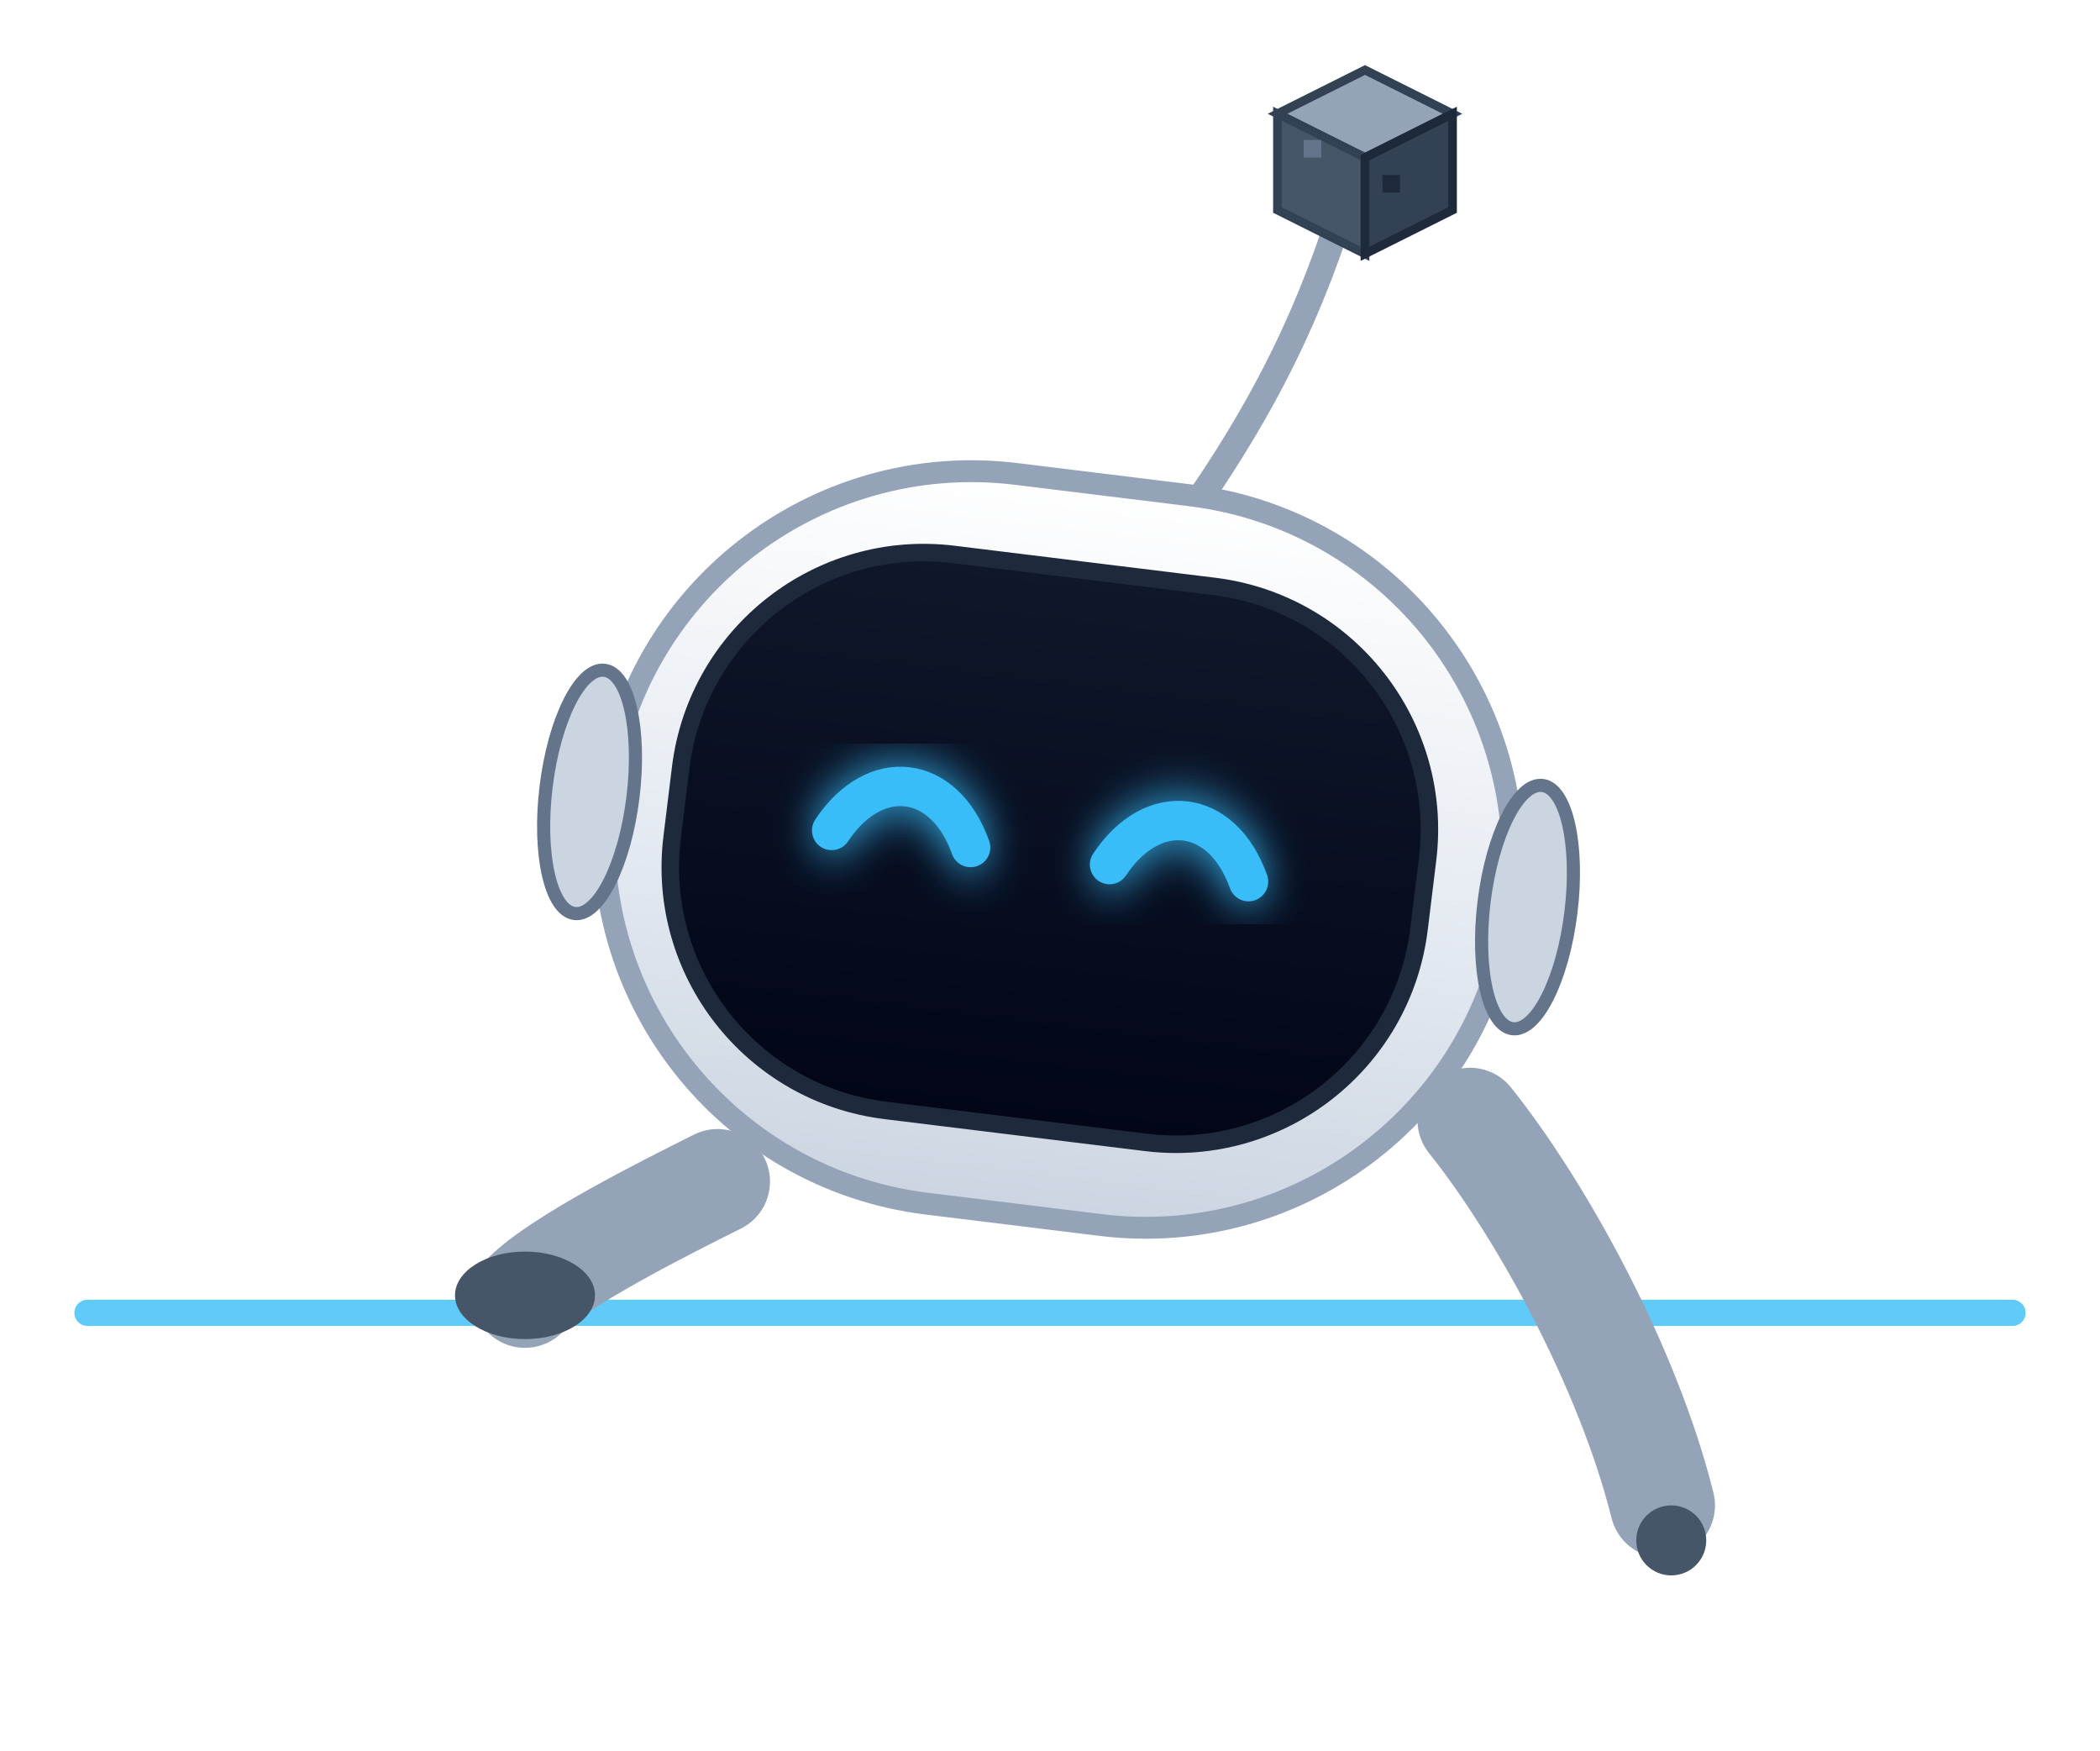
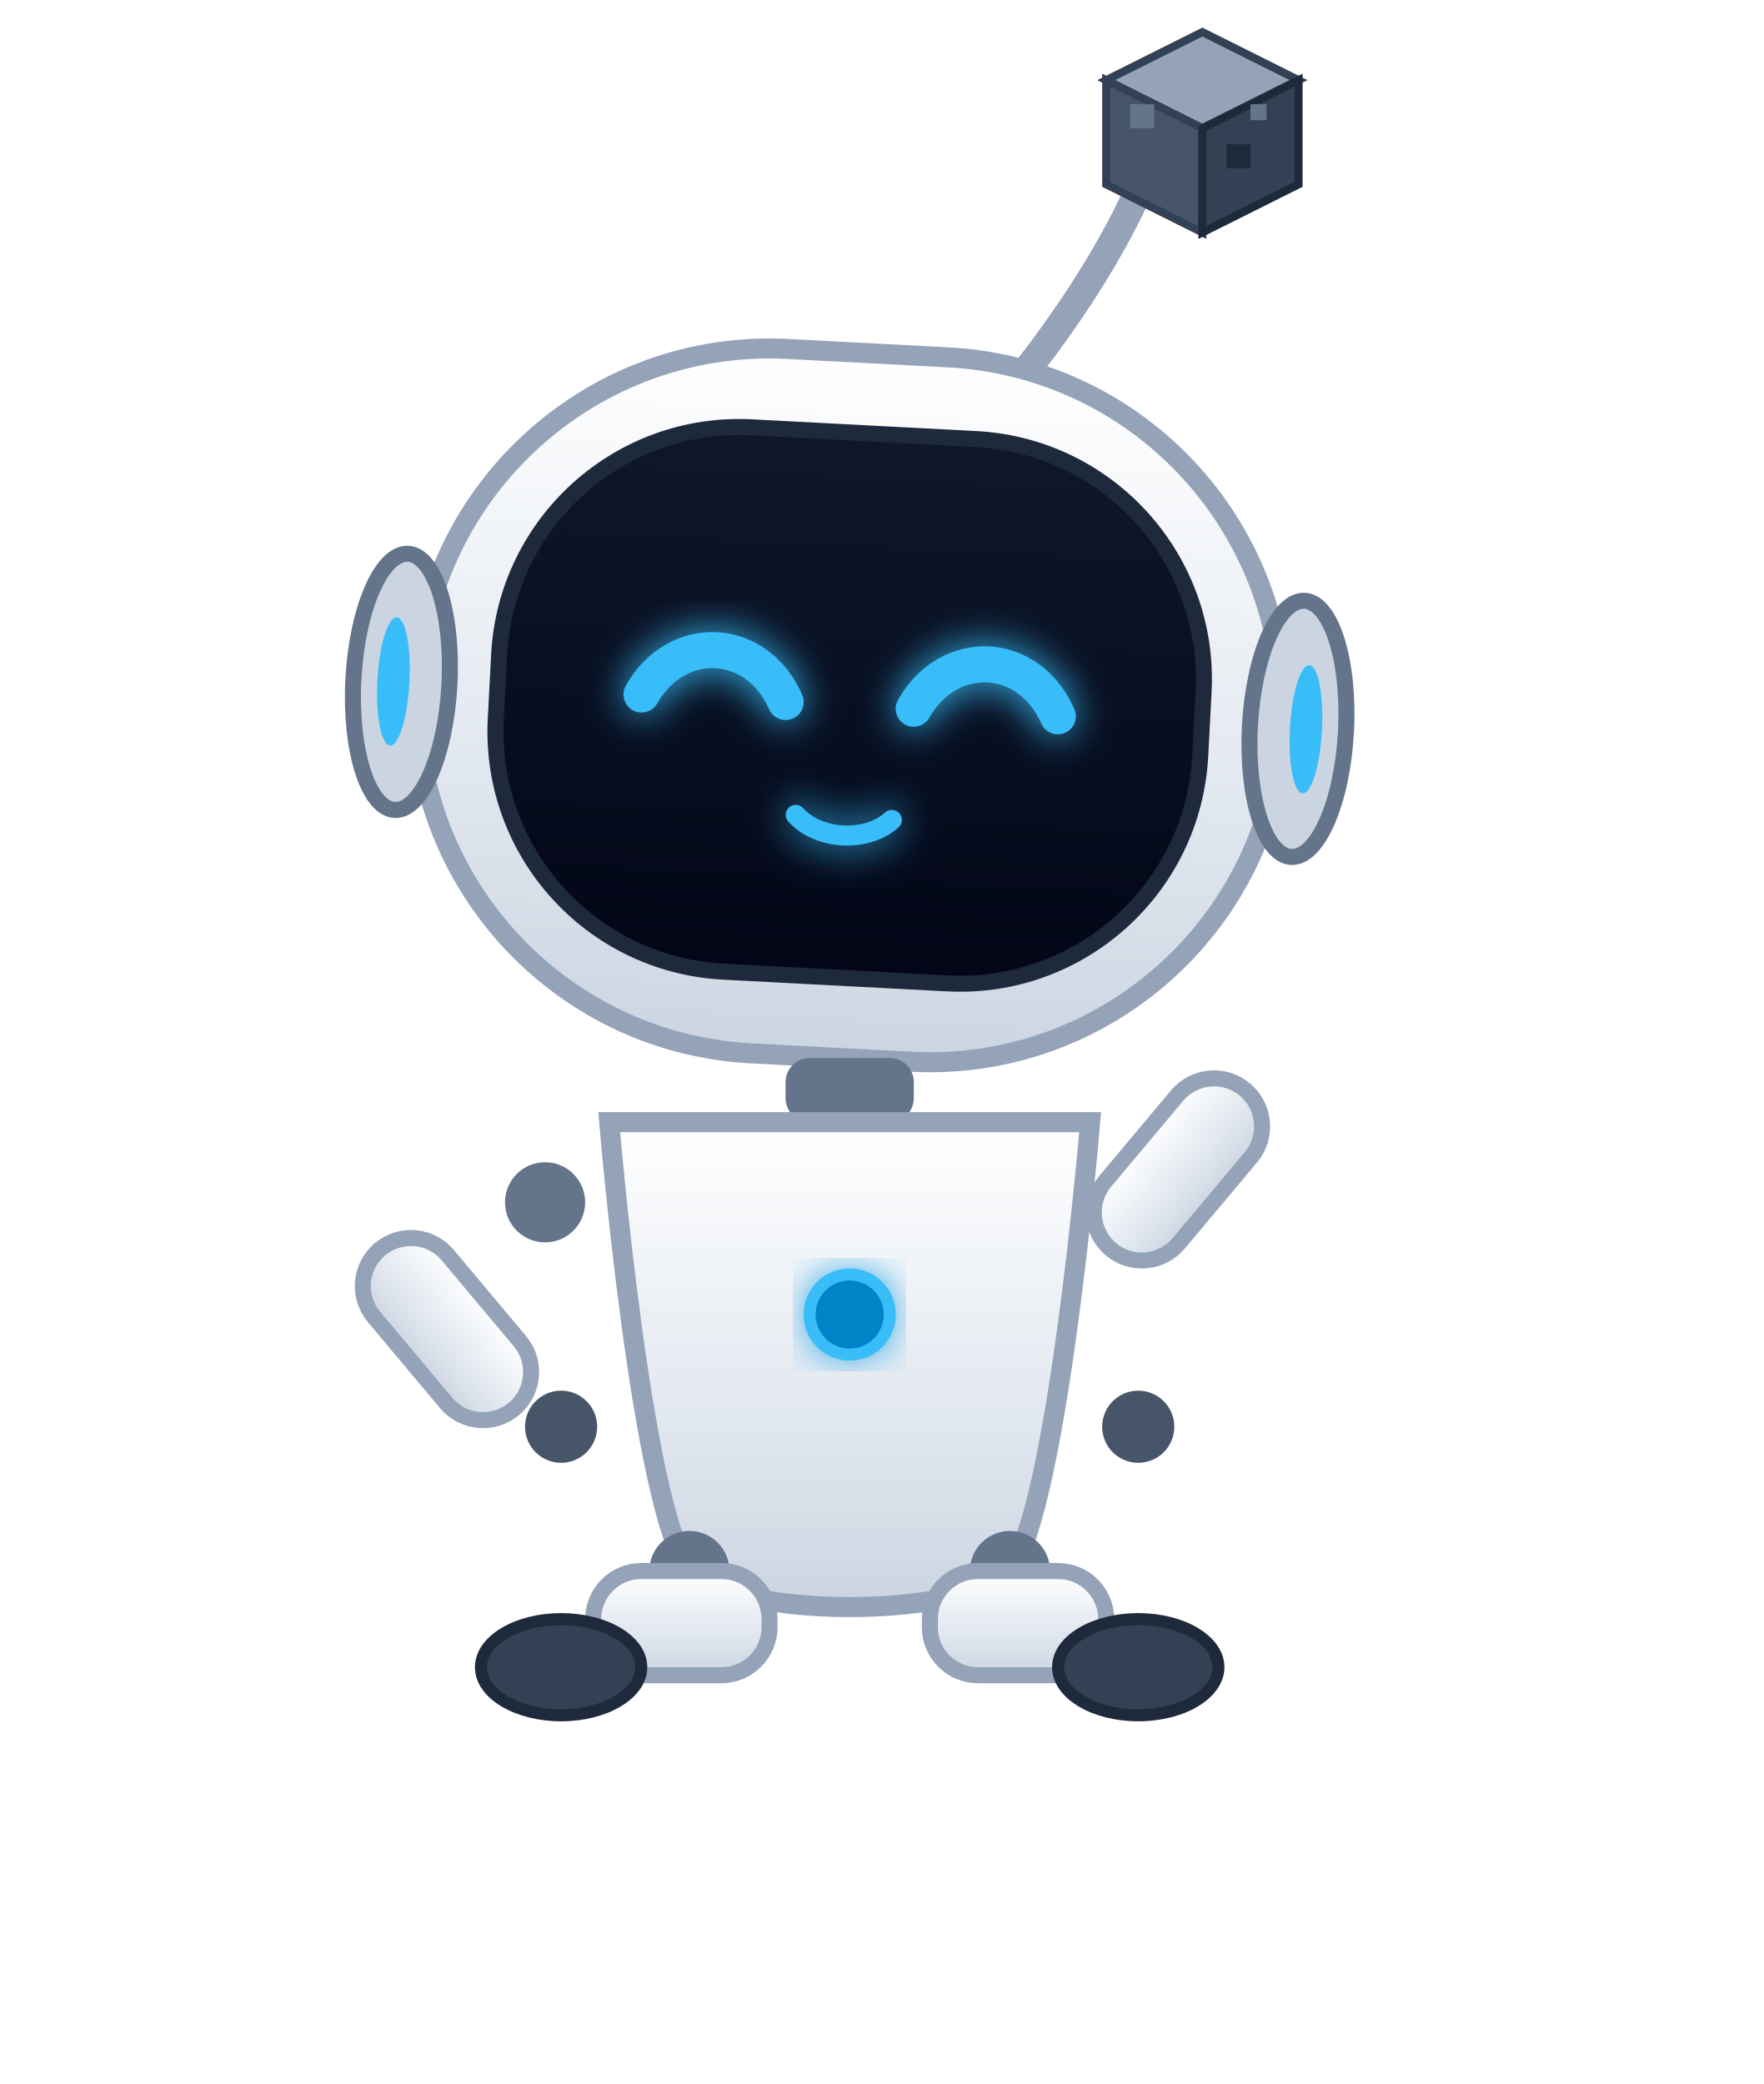
- <svg xmlns="http://www.w3.org/2000/svg" width="240" height="200" viewBox="0 0 240 200" fill="none">
+ <svg xmlns="http://www.w3.org/2000/svg" width="220" height="260" viewBox="0 0 220 260" fill="none">
  <defs>
    <linearGradient id="bodyGradPeep" x1="0" y1="0" x2="0" y2="1">
      <stop offset="0%" stop-color="#ffffff" />
      <stop offset="60%" stop-color="#e2e8f0" />
      <stop offset="100%" stop-color="#cbd5e1" />
    </linearGradient>
    <linearGradient id="screenGradPeep" x1="0" y1="0" x2="0" y2="1">
      <stop offset="0%" stop-color="#0f172a" />
      <stop offset="100%" stop-color="#020617" />
    </linearGradient>
    <filter id="eyeGlowPeep" x="-20%" y="-20%" width="140%" height="140%">
      <feGaussianBlur stdDeviation="2.5" result="blur" />
      <feMerge>
        <feMergeNode in="blur" />
        <feMergeNode in="SourceGraphic" />
      </feMerge>
    </filter>
  </defs>
-   <line x1="10" y1="150" x2="230" y2="150" stroke="#38bdf8" stroke-width="3" stroke-linecap="round" opacity="0.8" />
-   <path d="M135 60 C 145 46, 150 35, 154 22" stroke="#94a3b8" stroke-width="3" stroke-linecap="round" />
-   <g transform="translate(146, 8)">
-     <polygon points="10,0 20,5 10,10 0,5" fill="#94a3b8" stroke="#334155" stroke-width="1" />
-     <polygon points="0,5 10,10 10,21 0,16" fill="#475569" stroke="#334155" stroke-width="1" />
-     <polygon points="10,10 20,5 20,16 10,21" fill="#334155" stroke="#1e293b" stroke-width="1" />
-     <rect x="3" y="8" width="2" height="2" fill="#64748b" />
-     <rect x="12" y="12" width="2" height="2" fill="#1e293b" />
+   <path d="M125 50 C 135 38, 142 26, 145 16" stroke="#94a3b8" stroke-width="3.5" stroke-linecap="round" />
+   <g transform="translate(138, 4)">
+     <polygon points="12,0 24,6 12,12 0,6" fill="#94a3b8" stroke="#334155" stroke-width="1" />
+     <polygon points="0,6 12,12 12,25 0,19" fill="#475569" stroke="#334155" stroke-width="1" />
+     <polygon points="12,12 24,6 24,19 12,25" fill="#334155" stroke="#1e293b" stroke-width="1" />
+     <rect x="3" y="9" width="3" height="3" fill="#64748b" />
+     <rect x="15" y="14" width="3" height="3" fill="#1e293b" />
+     <rect x="18" y="9" width="2" height="2" fill="#64748b" />
  </g>
-   <g transform="rotate(7 120 105)">
-     <rect x="68" y="55" width="104" height="84" rx="42" fill="url(#bodyGradPeep)" stroke="#94a3b8" stroke-width="2.5" />
-     <ellipse cx="66" cy="97" rx="5" ry="14" fill="#cbd5e1" stroke="#64748b" stroke-width="1.5" />
-     <ellipse cx="174" cy="97" rx="5" ry="14" fill="#cbd5e1" stroke="#64748b" stroke-width="1.5" />
-     <rect x="76" y="65" width="86" height="64" rx="28" fill="url(#screenGradPeep)" stroke="#1e293b" stroke-width="2" />
+   <g transform="rotate(3 106 88)">
+     <rect x="52" y="44" width="108" height="88" rx="44" fill="url(#bodyGradPeep)" stroke="#94a3b8" stroke-width="2.5" />
+     <ellipse cx="50" cy="88" rx="6" ry="16" fill="#cbd5e1" stroke="#64748b" stroke-width="2" />
+     <ellipse cx="49" cy="88" rx="2" ry="8" fill="#38bdf8" />
+     <ellipse cx="162" cy="88" rx="6" ry="16" fill="#cbd5e1" stroke="#64748b" stroke-width="2" />
+     <ellipse cx="163" cy="88" rx="2" ry="8" fill="#38bdf8" />
+     <rect x="62" y="54" width="88" height="68" rx="30" fill="url(#screenGradPeep)" stroke="#1e293b" stroke-width="2" />
    <g filter="url(#eyeGlowPeep)">
-       <path d="M 94 98 C 98 90, 106 90, 110 98" stroke="#38bdf8" stroke-width="4.5" stroke-linecap="round" fill="none" />
-       <path d="M 126 98 C 130 90, 138 90, 142 98" stroke="#38bdf8" stroke-width="4.5" stroke-linecap="round" fill="none" />
+       <path d="M 80 88 C 84 80, 94 80, 98 88" stroke="#38bdf8" stroke-width="4.5" stroke-linecap="round" fill="none" />
+       <path d="M 114 88 C 118 80, 128 80, 132 88" stroke="#38bdf8" stroke-width="4.5" stroke-linecap="round" fill="none" />
+       <path d="M 100 102 C 103 105, 109 105, 112 102" stroke="#38bdf8" stroke-width="2.5" stroke-linecap="round" fill="none" />
    </g>
  </g>
-   <path d="M82 135 C 76 138, 64 144, 60 148" stroke="#94a3b8" stroke-width="12" stroke-linecap="round" />
-   <ellipse cx="60" cy="148" rx="8" ry="5" fill="#475569" />
-   <path d="M168 128 C 176 138, 186 156, 190 172" stroke="#94a3b8" stroke-width="12" stroke-linecap="round" />
-   <circle cx="191" cy="176" r="4" fill="#475569" />
+   <g transform="translate(0, 10)">
+     <rect x="98" y="122" width="16" height="8" rx="3" fill="#64748b" />
+     <path d="M76 130 C 76 130, 80 178, 86 186 C 92 192, 120 192, 126 186 C 132 178, 136 130, 136 130 Z" fill="url(#bodyGradPeep)" stroke="#94a3b8" stroke-width="2.5" />
+     <circle cx="106" cy="154" r="5" fill="#0284c7" stroke="#38bdf8" stroke-width="1.5" filter="url(#eyeGlowPeep)" />
+   </g>
+   <g transform="translate(0, 10)">
+     <circle cx="68" cy="140" r="5" fill="#64748b" />
+     <rect x="52" y="142" width="26" height="12" rx="6" transform="rotate(50 52 142)" fill="url(#bodyGradPeep)" stroke="#94a3b8" stroke-width="2" />
+     <circle cx="70" cy="168" r="4.5" fill="#475569" />
+     <circle cx="144" cy="140" r="5" fill="#64748b" />
+     <rect x="134" y="142" width="26" height="12" rx="6" transform="rotate(-50 134 142)" fill="url(#bodyGradPeep)" stroke="#94a3b8" stroke-width="2" />
+     <circle cx="142" cy="168" r="4.5" fill="#475569" />
+   </g>
+   <g transform="translate(0, 10)">
+     <circle cx="86" cy="186" r="5" fill="#64748b" />
+     <rect x="74" y="186" width="22" height="13" rx="6" fill="url(#bodyGradPeep)" stroke="#94a3b8" stroke-width="2" />
+     <ellipse cx="70" cy="198" rx="10" ry="6" fill="#334155" stroke="#1e293b" stroke-width="1.5" />
+     <circle cx="126" cy="186" r="5" fill="#64748b" />
+     <rect x="116" y="186" width="22" height="13" rx="6" fill="url(#bodyGradPeep)" stroke="#94a3b8" stroke-width="2" />
+     <ellipse cx="142" cy="198" rx="10" ry="6" fill="#334155" stroke="#1e293b" stroke-width="1.5" />
+   </g>
</svg>
